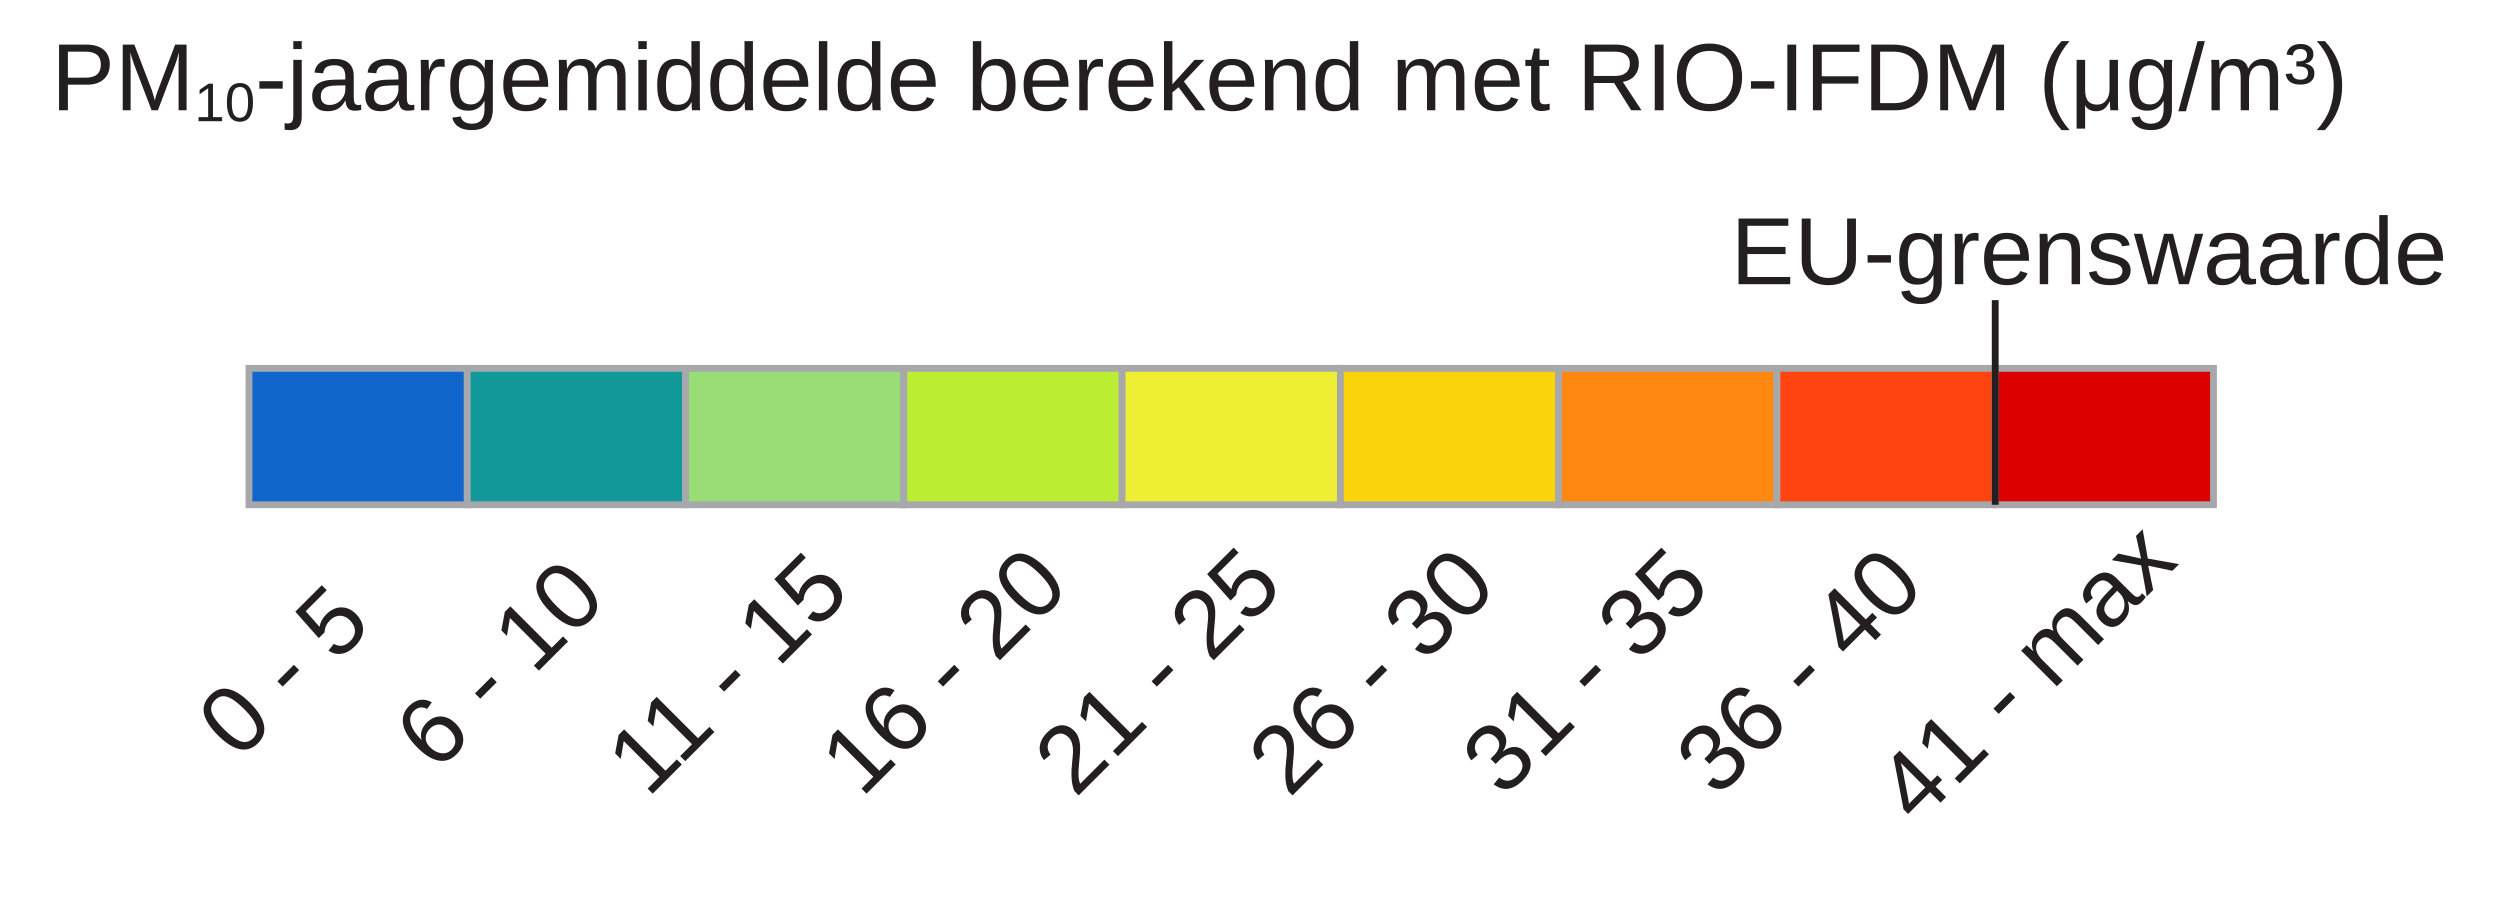
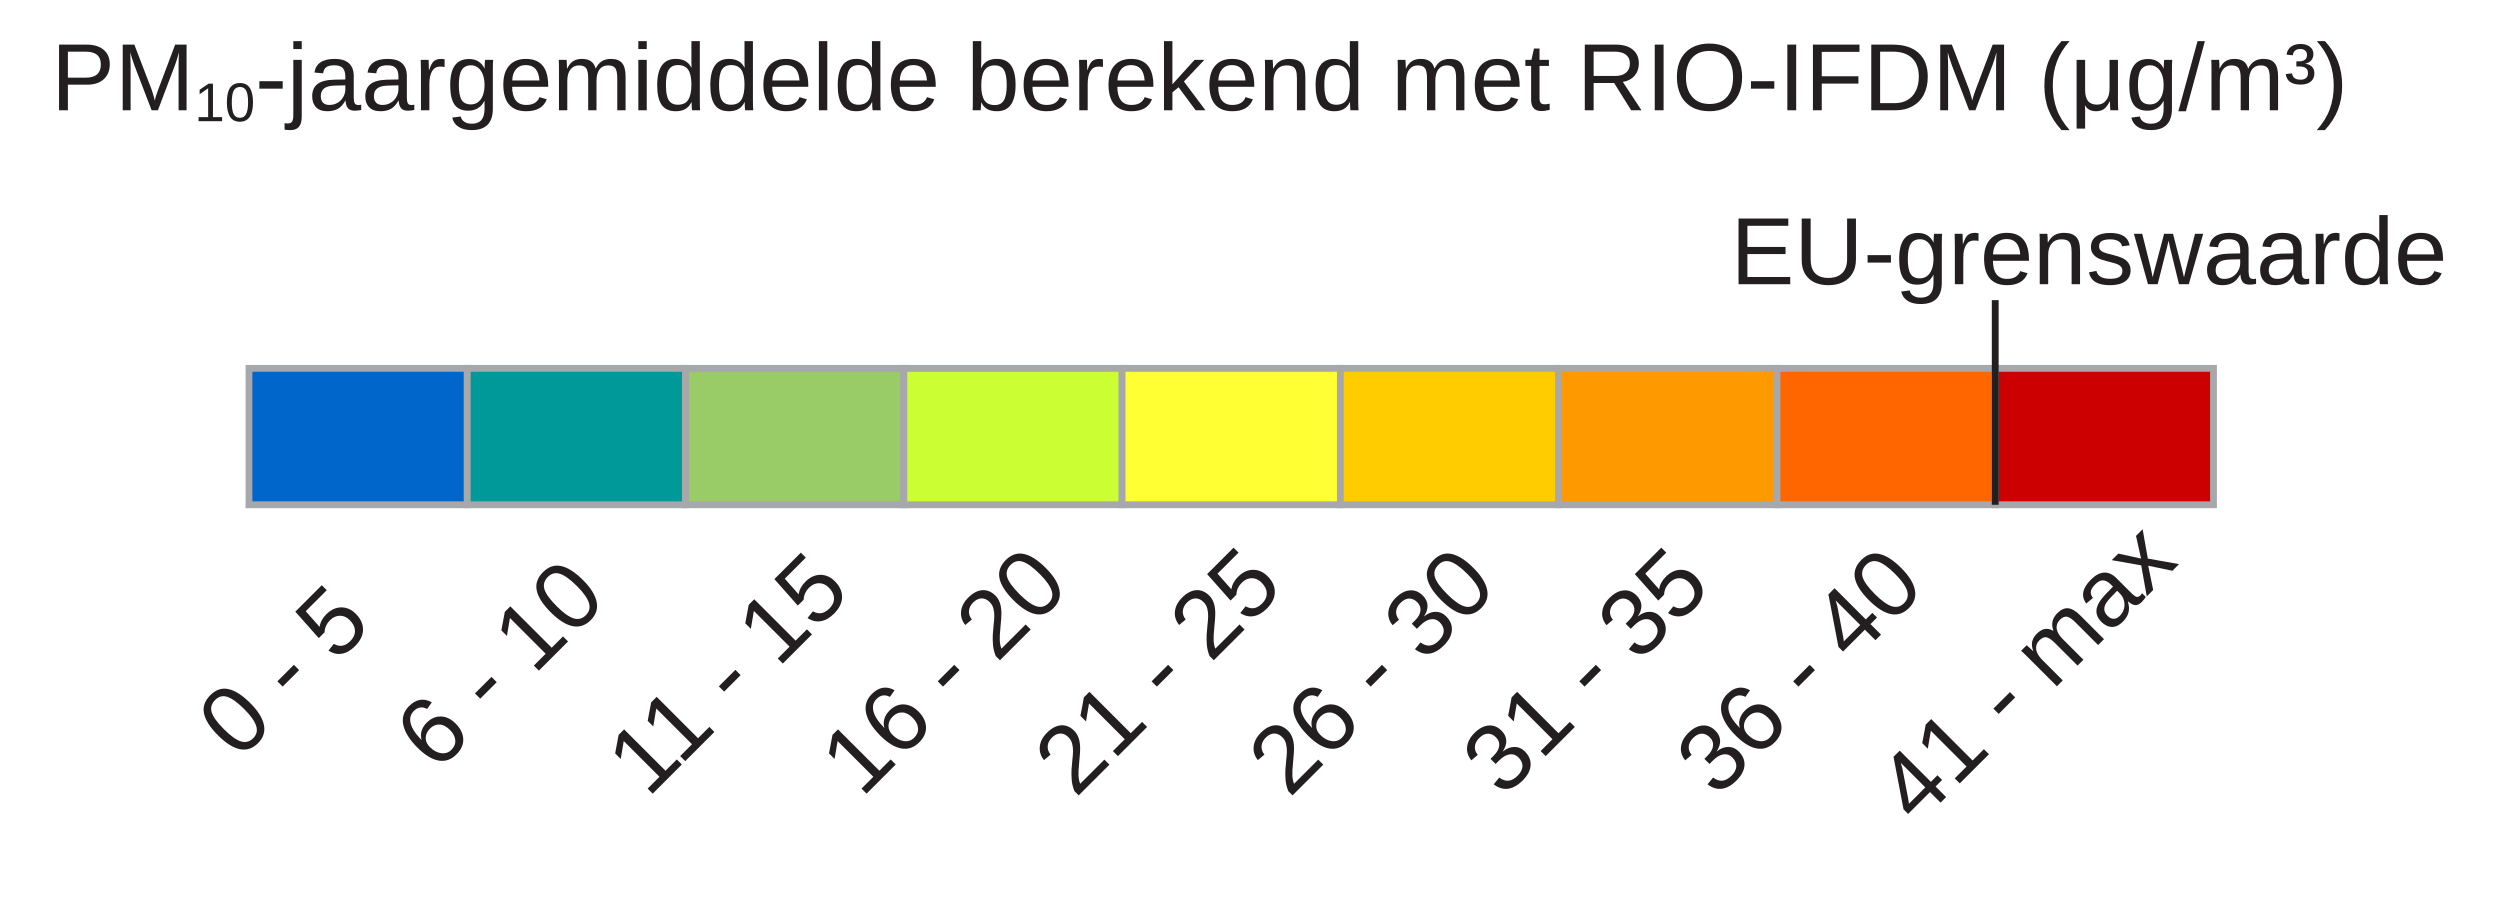
<svg xmlns="http://www.w3.org/2000/svg" version="1.1" id="Layer_1" x="0px" y="0px" width="366.5px" height="132px" viewBox="0 0 366.5 132" enable-background="new 0 0 366.5 132" xml:space="preserve">
-   <rect x="36.5" y="54" fill="#1166cc" stroke="#A6A8AB" stroke-miterlimit="10" width="32" height="20" />
-   <rect x="68.5" y="54" fill="#119999" stroke="#A6A8AB" stroke-miterlimit="10" width="32" height="20" />
-   <rect x="100.5" y="54" fill="#99DD77" stroke="#A6A8AB" stroke-miterlimit="10" width="32" height="20" />
-   <rect x="132.5" y="54" fill="#BBEE33" stroke="#A6A8AB" stroke-miterlimit="10" width="32" height="20" />
-   <rect x="164.5" y="54" fill="#EEEE33" stroke="#A6A8AB" stroke-miterlimit="10" width="32" height="20" />
-   <rect x="196.5" y="54" fill="#FBD30B" stroke="#A6A8AB" stroke-miterlimit="10" width="32" height="20" />
-   <rect x="228.5" y="54" fill="#FF8811" stroke="#A6A8AB" stroke-miterlimit="10" width="32" height="20" />
-   <rect x="260.5" y="54" fill="#FF4411" stroke="#A6A8AB" stroke-miterlimit="10" width="32" height="20" />
-   <rect x="292.5" y="54" fill="#DD0000" stroke="#A6A8AB" stroke-miterlimit="10" width="32" height="20" />
+   <rect x="36.5" y="54" fill="#0066CC" stroke="#A6A8AB" stroke-miterlimit="10" width="32" height="20" />
+   <rect x="68.5" y="54" fill="#009999" stroke="#A6A8AB" stroke-miterlimit="10" width="32" height="20" />
+   <rect x="100.5" y="54" fill="#99CC66" stroke="#A6A8AB" stroke-miterlimit="10" width="32" height="20" />
+   <rect x="132.5" y="54" fill="#CCFF33" stroke="#A6A8AB" stroke-miterlimit="10" width="32" height="20" />
+   <rect x="164.5" y="54" fill="#FFFF33" stroke="#A6A8AB" stroke-miterlimit="10" width="32" height="20" />
+   <rect x="196.5" y="54" fill="#FFCC00" stroke="#A6A8AB" stroke-miterlimit="10" width="32" height="20" />
+   <rect x="228.5" y="54" fill="#FF9900" stroke="#A6A8AB" stroke-miterlimit="10" width="32" height="20" />
+   <rect x="260.5" y="54" fill="#FF6600" stroke="#A6A8AB" stroke-miterlimit="10" width="32" height="20" />
+   <rect x="292.5" y="54" fill="#CC0000" stroke="#A6A8AB" stroke-miterlimit="10" width="32" height="20" />
  <text transform="matrix(1 0 0 1 7.5 16.1665)" fill="#231F20" font-family="Arial" font-size="14">PM<tspan baseline-shift="sub" font-size="8px">10</tspan>-jaargemiddelde berekend met RIO-IFDM (μg/m³)</text>
  <text transform="matrix(1 0 0 1 253.7148 41.6665)" fill="#231F20" font-family="Arial" font-size="14">EU-grenswaarde</text>
  <line fill="none" stroke="#231F20" stroke-miterlimit="10" x1="292.5" y1="44" x2="292.5" y2="74" />
  <text transform="matrix(0.7071 -0.7071 0.7071 0.7071 34.9805 111.5957)" fill="#231F20" font-family="Arial" font-size="14">0 - 5</text>
  <text transform="matrix(0.7071 -0.7071 0.7071 0.7071 63.9473 113.3672)" fill="#231F20" font-family="Arial" font-size="14">6 - 10</text>
  <text transform="matrix(0.7071 -0.7071 0.7071 0.7071 94.9326 117.1016)" fill="#231F20" font-family="Arial" font-size="14">11 - 15</text>
  <text transform="matrix(0.7071 -0.7071 0.7071 0.7071 126.2852 117.1016)" fill="#231F20" font-family="Arial" font-size="14">16 - 20</text>
  <text transform="matrix(0.7071 -0.7071 0.7071 0.7071 157.6367 117.1016)" fill="#231F20" font-family="Arial" font-size="14">21 - 25</text>
  <text transform="matrix(0.7071 -0.7071 0.7071 0.7071 188.9893 117.1016)" fill="#231F20" font-family="Arial" font-size="14">26 - 30</text>
  <text transform="matrix(0.7071 -0.7071 0.7071 0.7071 220.3418 117.1016)" fill="#231F20" font-family="Arial" font-size="14">31 - 35</text>
  <text transform="matrix(0.7071 -0.7071 0.7071 0.7071 251.6934 117.1016)" fill="#231F20" font-family="Arial" font-size="14">36 - 40</text>
  <text transform="matrix(0.7071 -0.7071 0.7071 0.7071 281.0469 121.1016)" fill="#231F20" font-family="Arial" font-size="14">41 - max</text>
</svg>
